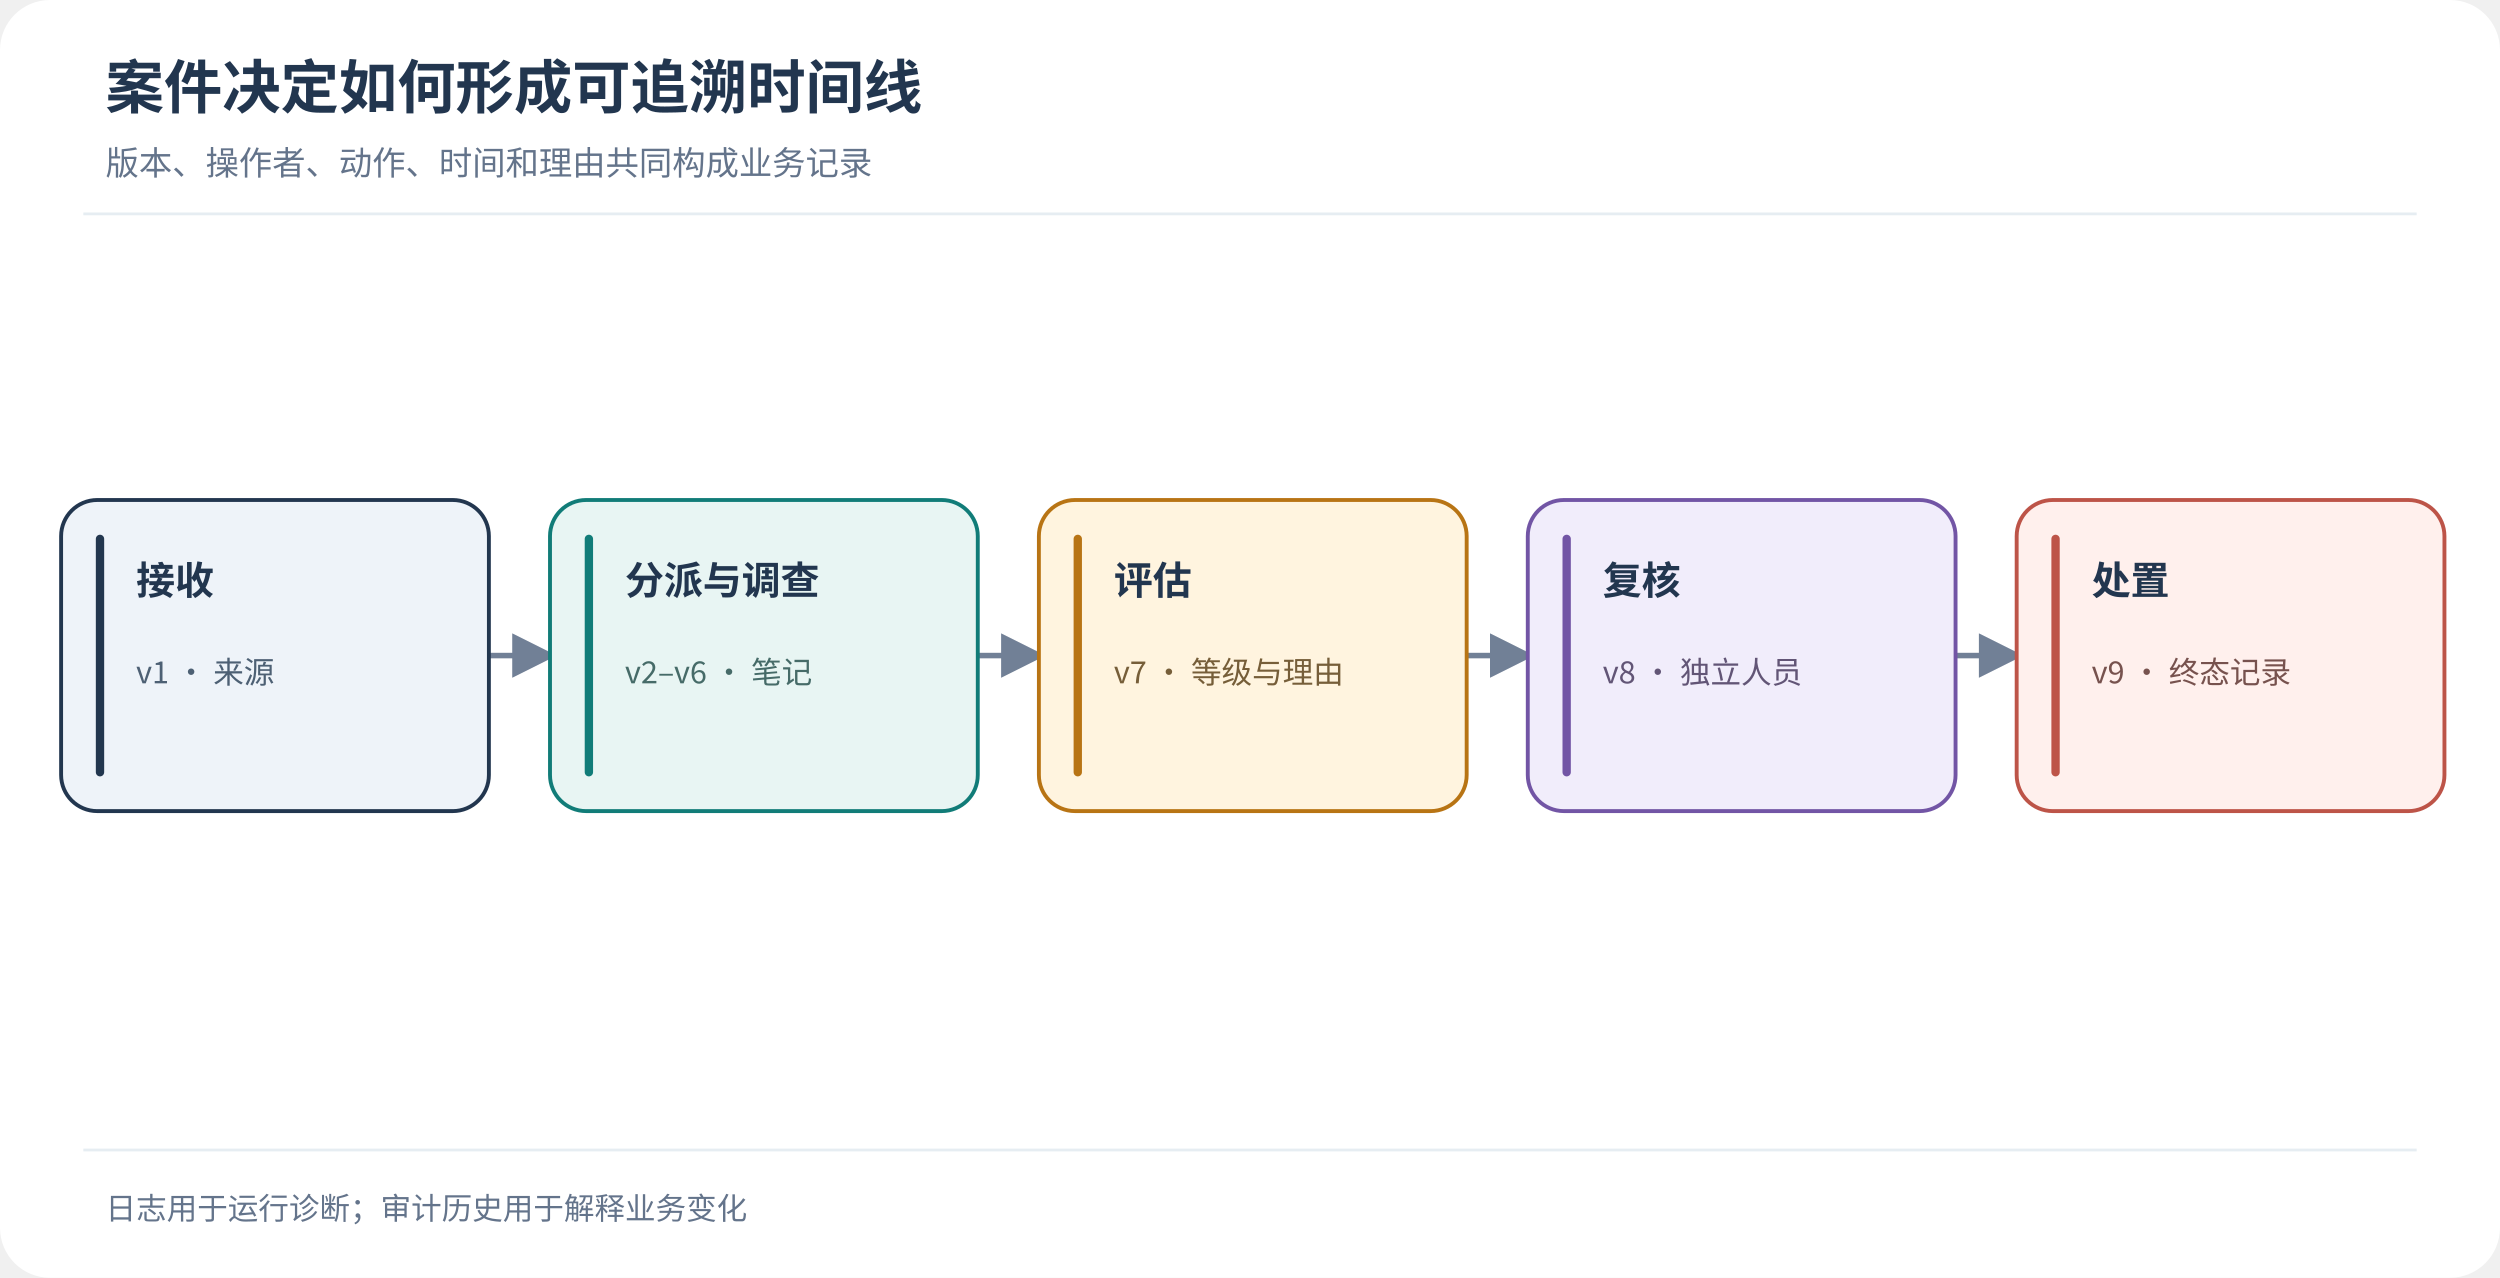
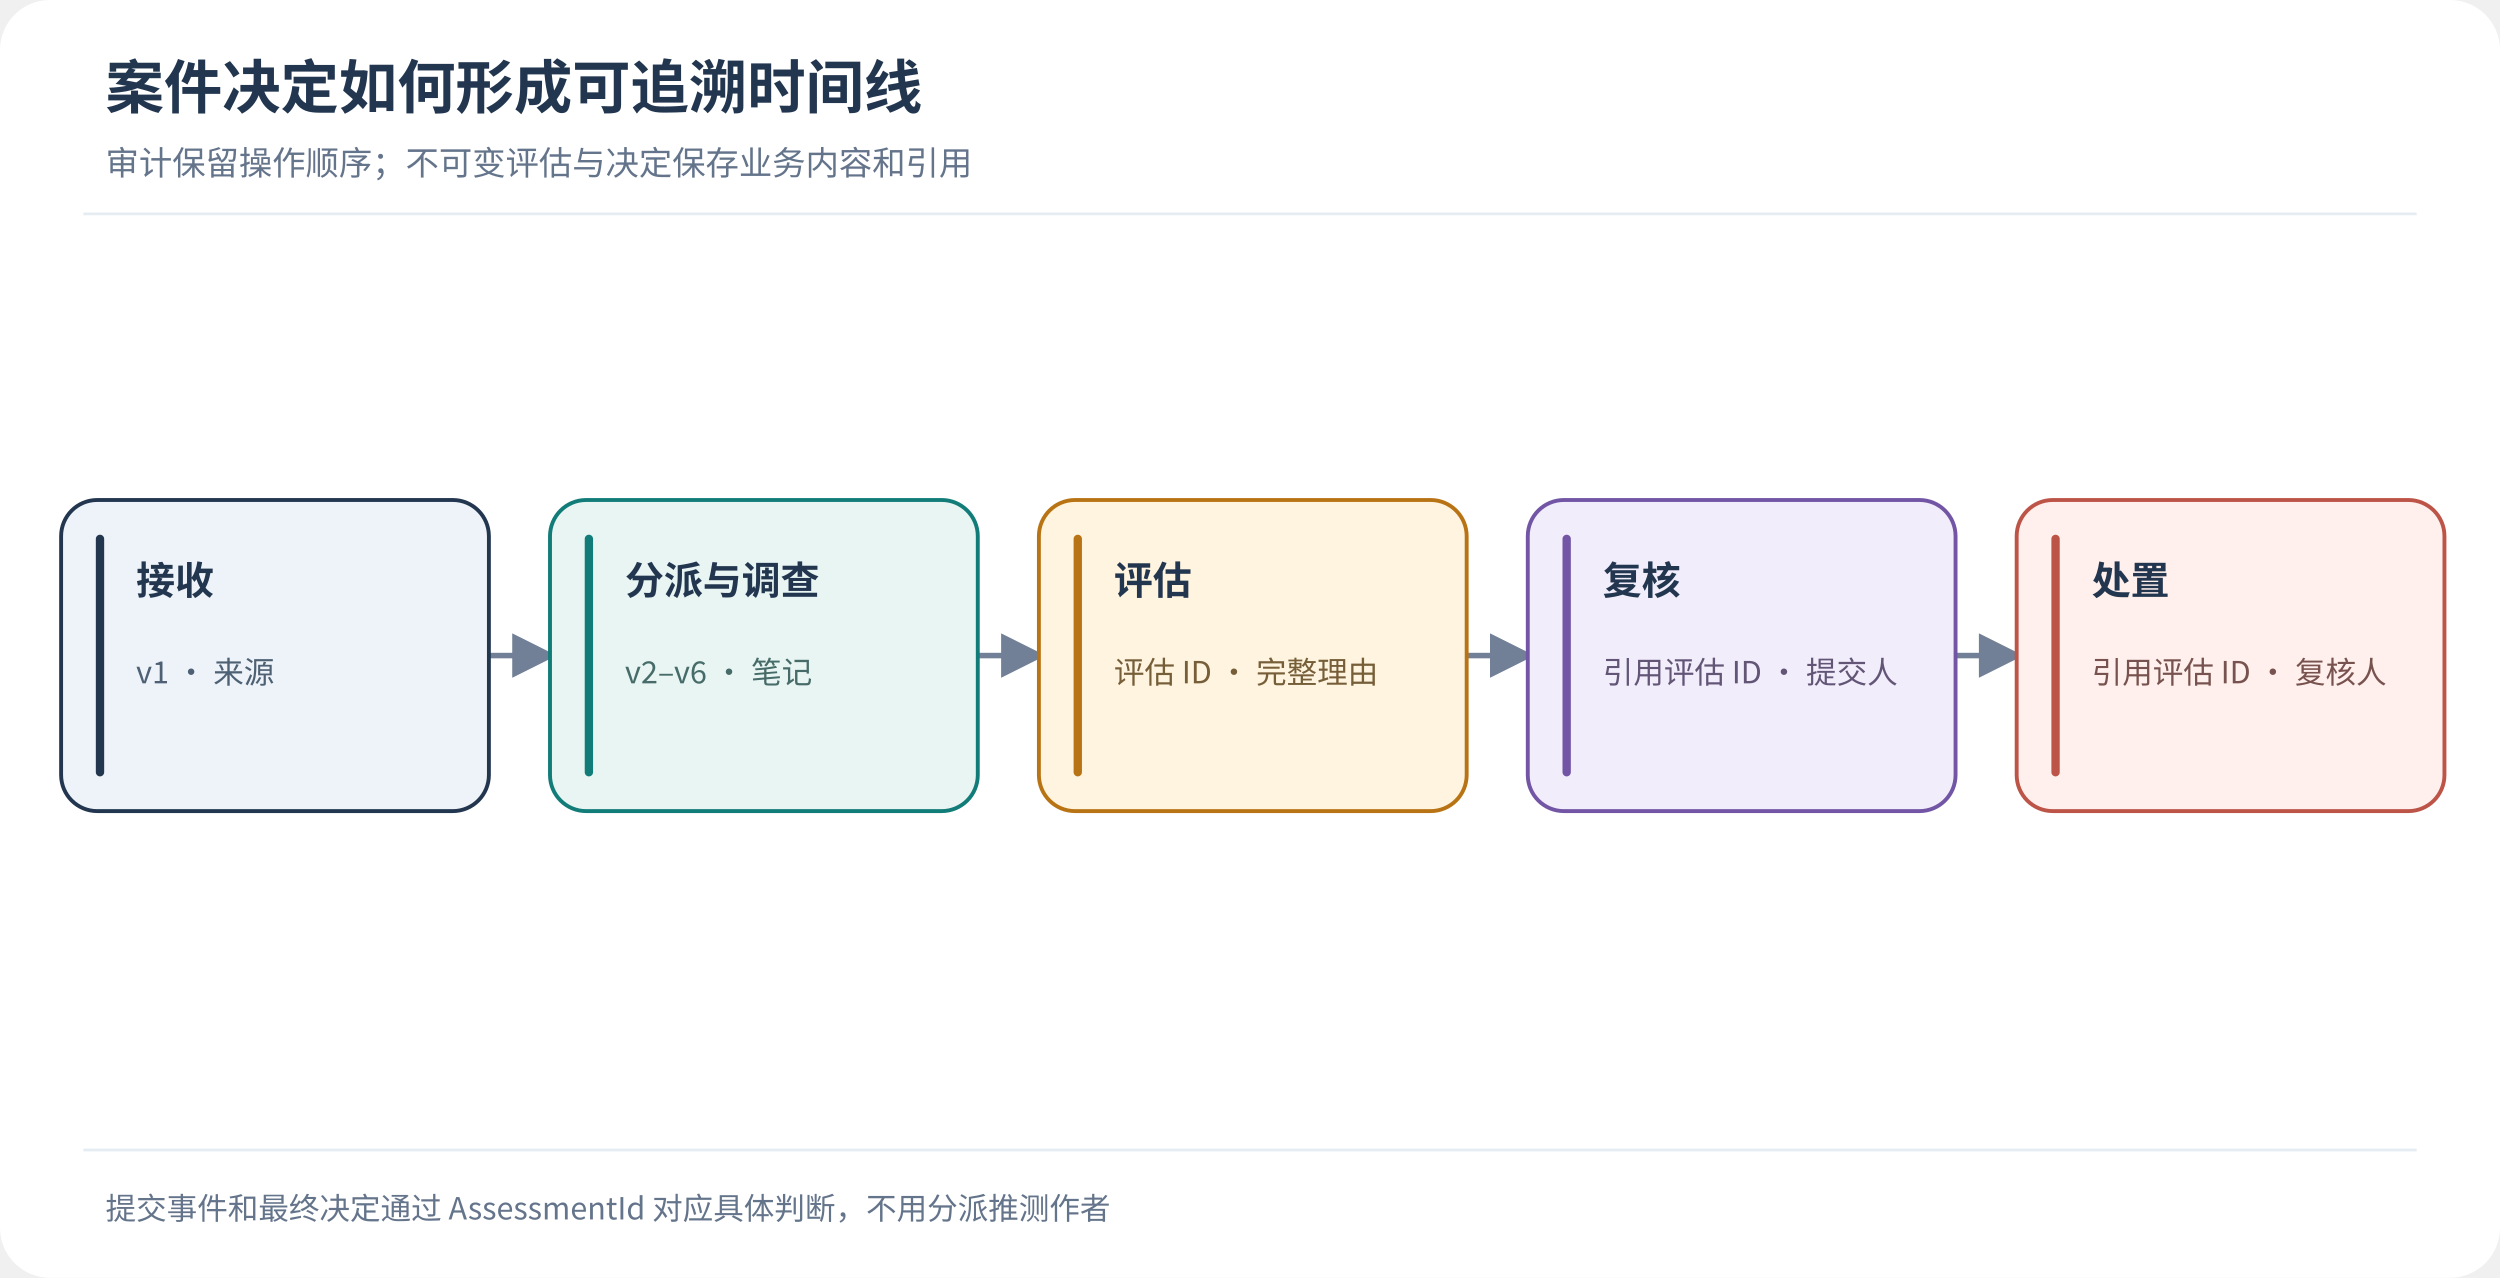
<svg xmlns="http://www.w3.org/2000/svg" width="900" height="460" viewBox="0 0 900 460">
  <rect width="100%" height="100%" rx="18" fill="#ffffff" />
  <path d="M 30 77 H 870" stroke="#e6edf2" stroke-width="1" />
  <text x="38" y="39" font-family="Microsoft YaHei, Noto Sans CJK SC, sans-serif" font-size="21px" font-weight="700" fill="#22364f">案件决定如何形成可追溯时间线</text>
-   <text x="38" y="63" font-family="Microsoft YaHei, Noto Sans CJK SC, sans-serif" font-size="12px" font-weight="400" fill="#64748b">版本、操作者、动作、时间和理由共同构成业务记录</text>
+   <text x="38" y="63" font-family="Microsoft YaHei, Noto Sans CJK SC, sans-serif" font-size="12px" font-weight="400" fill="#64748b">审计保留操作顺序；不可变评估与决定保存业务内容和引用</text>
  <defs>
    <marker id="arrow" viewBox="0 0 10 10" refX="8.5" refY="5" markerWidth="8" markerHeight="8" orient="auto-start-reverse">
      <path d="M 0 0 L 10 5 L 0 10 z" fill="#718096" />
    </marker>
  </defs>
  <path d="M 176 236.0 C 218 236.0, 156 236.0, 198 236.0" fill="none" stroke="#718096" stroke-width="2" marker-end="url(#arrow)" />
  <path d="M 352 236.0 C 394 236.0, 332 236.0, 374 236.0" fill="none" stroke="#718096" stroke-width="2" marker-end="url(#arrow)" />
  <path d="M 528 236.0 C 570 236.0, 508 236.0, 550 236.0" fill="none" stroke="#718096" stroke-width="2" marker-end="url(#arrow)" />
  <path d="M 704 236.0 C 746 236.0, 684 236.0, 726 236.0" fill="none" stroke="#718096" stroke-width="2" marker-end="url(#arrow)" />
  <rect x="22" y="180" width="154" height="112" rx="13" fill="#eef3f9" stroke="#22364f" stroke-width="1.4" />
  <path d="M 36 194 V 278" stroke="#22364f" stroke-width="3" stroke-linecap="round" />
  <text x="49" y="214" font-family="Microsoft YaHei, Noto Sans CJK SC, sans-serif" font-size="14px" font-weight="700" fill="#22364f">接收</text>
  <text x="49" y="246" font-family="Microsoft YaHei, Noto Sans CJK SC, sans-serif" font-size="11px" font-weight="400" fill="#4d6074">v1 · 来源</text>
  <rect x="198" y="180" width="154" height="112" rx="13" fill="#e8f5f3" stroke="#117c78" stroke-width="1.4" />
  <path d="M 212 194 V 278" stroke="#117c78" stroke-width="3" stroke-linecap="round" />
  <text x="225" y="214" font-family="Microsoft YaHei, Noto Sans CJK SC, sans-serif" font-size="14px" font-weight="700" fill="#22364f">分派与调查</text>
  <text x="225" y="246" font-family="Microsoft YaHei, Noto Sans CJK SC, sans-serif" font-size="11px" font-weight="400" fill="#466b68">v2–v6 · 笔记</text>
  <rect x="374" y="180" width="154" height="112" rx="13" fill="#fff4df" stroke="#b87414" stroke-width="1.4" />
  <path d="M 388 194 V 278" stroke="#b87414" stroke-width="3" stroke-linecap="round" />
  <text x="401" y="214" font-family="Microsoft YaHei, Noto Sans CJK SC, sans-serif" font-size="14px" font-weight="700" fill="#22364f">评估</text>
-   <text x="401" y="246" font-family="Microsoft YaHei, Noto Sans CJK SC, sans-serif" font-size="11px" font-weight="400" fill="#765e39">v7 · 等级与理由</text>
+   <text x="401" y="246" font-family="Microsoft YaHei, Noto Sans CJK SC, sans-serif" font-size="11px" font-weight="400" fill="#765e39">评估 ID · 完整理由</text>
  <rect x="550" y="180" width="154" height="112" rx="13" fill="#f1edfb" stroke="#7255a5" stroke-width="1.4" />
  <path d="M 564 194 V 278" stroke="#7255a5" stroke-width="3" stroke-linecap="round" />
  <text x="577" y="214" font-family="Microsoft YaHei, Noto Sans CJK SC, sans-serif" font-size="14px" font-weight="700" fill="#22364f">复核</text>
-   <text x="577" y="246" font-family="Microsoft YaHei, Noto Sans CJK SC, sans-serif" font-size="11px" font-weight="400" fill="#625576">v8 · 独立人员</text>
+   <text x="577" y="246" font-family="Microsoft YaHei, Noto Sans CJK SC, sans-serif" font-size="11px" font-weight="400" fill="#625576">引用评估 ID · 提交人</text>
  <rect x="726" y="180" width="154" height="112" rx="13" fill="#fff0ed" stroke="#bd5448" stroke-width="1.4" />
  <path d="M 740 194 V 278" stroke="#bd5448" stroke-width="3" stroke-linecap="round" />
  <text x="753" y="214" font-family="Microsoft YaHei, Noto Sans CJK SC, sans-serif" font-size="14px" font-weight="700" fill="#22364f">处置</text>
-   <text x="753" y="246" font-family="Microsoft YaHei, Noto Sans CJK SC, sans-serif" font-size="11px" font-weight="400" fill="#77524e">v9 · 终态记录</text>
+   <text x="753" y="246" font-family="Microsoft YaHei, Noto Sans CJK SC, sans-serif" font-size="11px" font-weight="400" fill="#77524e">引用评估 ID · 复核人</text>
  <path d="M 30 414 H 870" stroke="#e6edf2" stroke-width="1" />
-   <text x="38" y="439" font-family="Microsoft YaHei, Noto Sans CJK SC, sans-serif" font-size="11px" font-weight="400" fill="#64748b">日志用于运行诊断；审计历史用于解释业务变化</text>
+   <text x="38" y="439" font-family="Microsoft YaHei, Noto Sans CJK SC, sans-serif" font-size="11px" font-weight="400" fill="#64748b">提交事件和最终决定通过 AssessmentId 对应具体判断，不用分派推测作者</text>
</svg>
